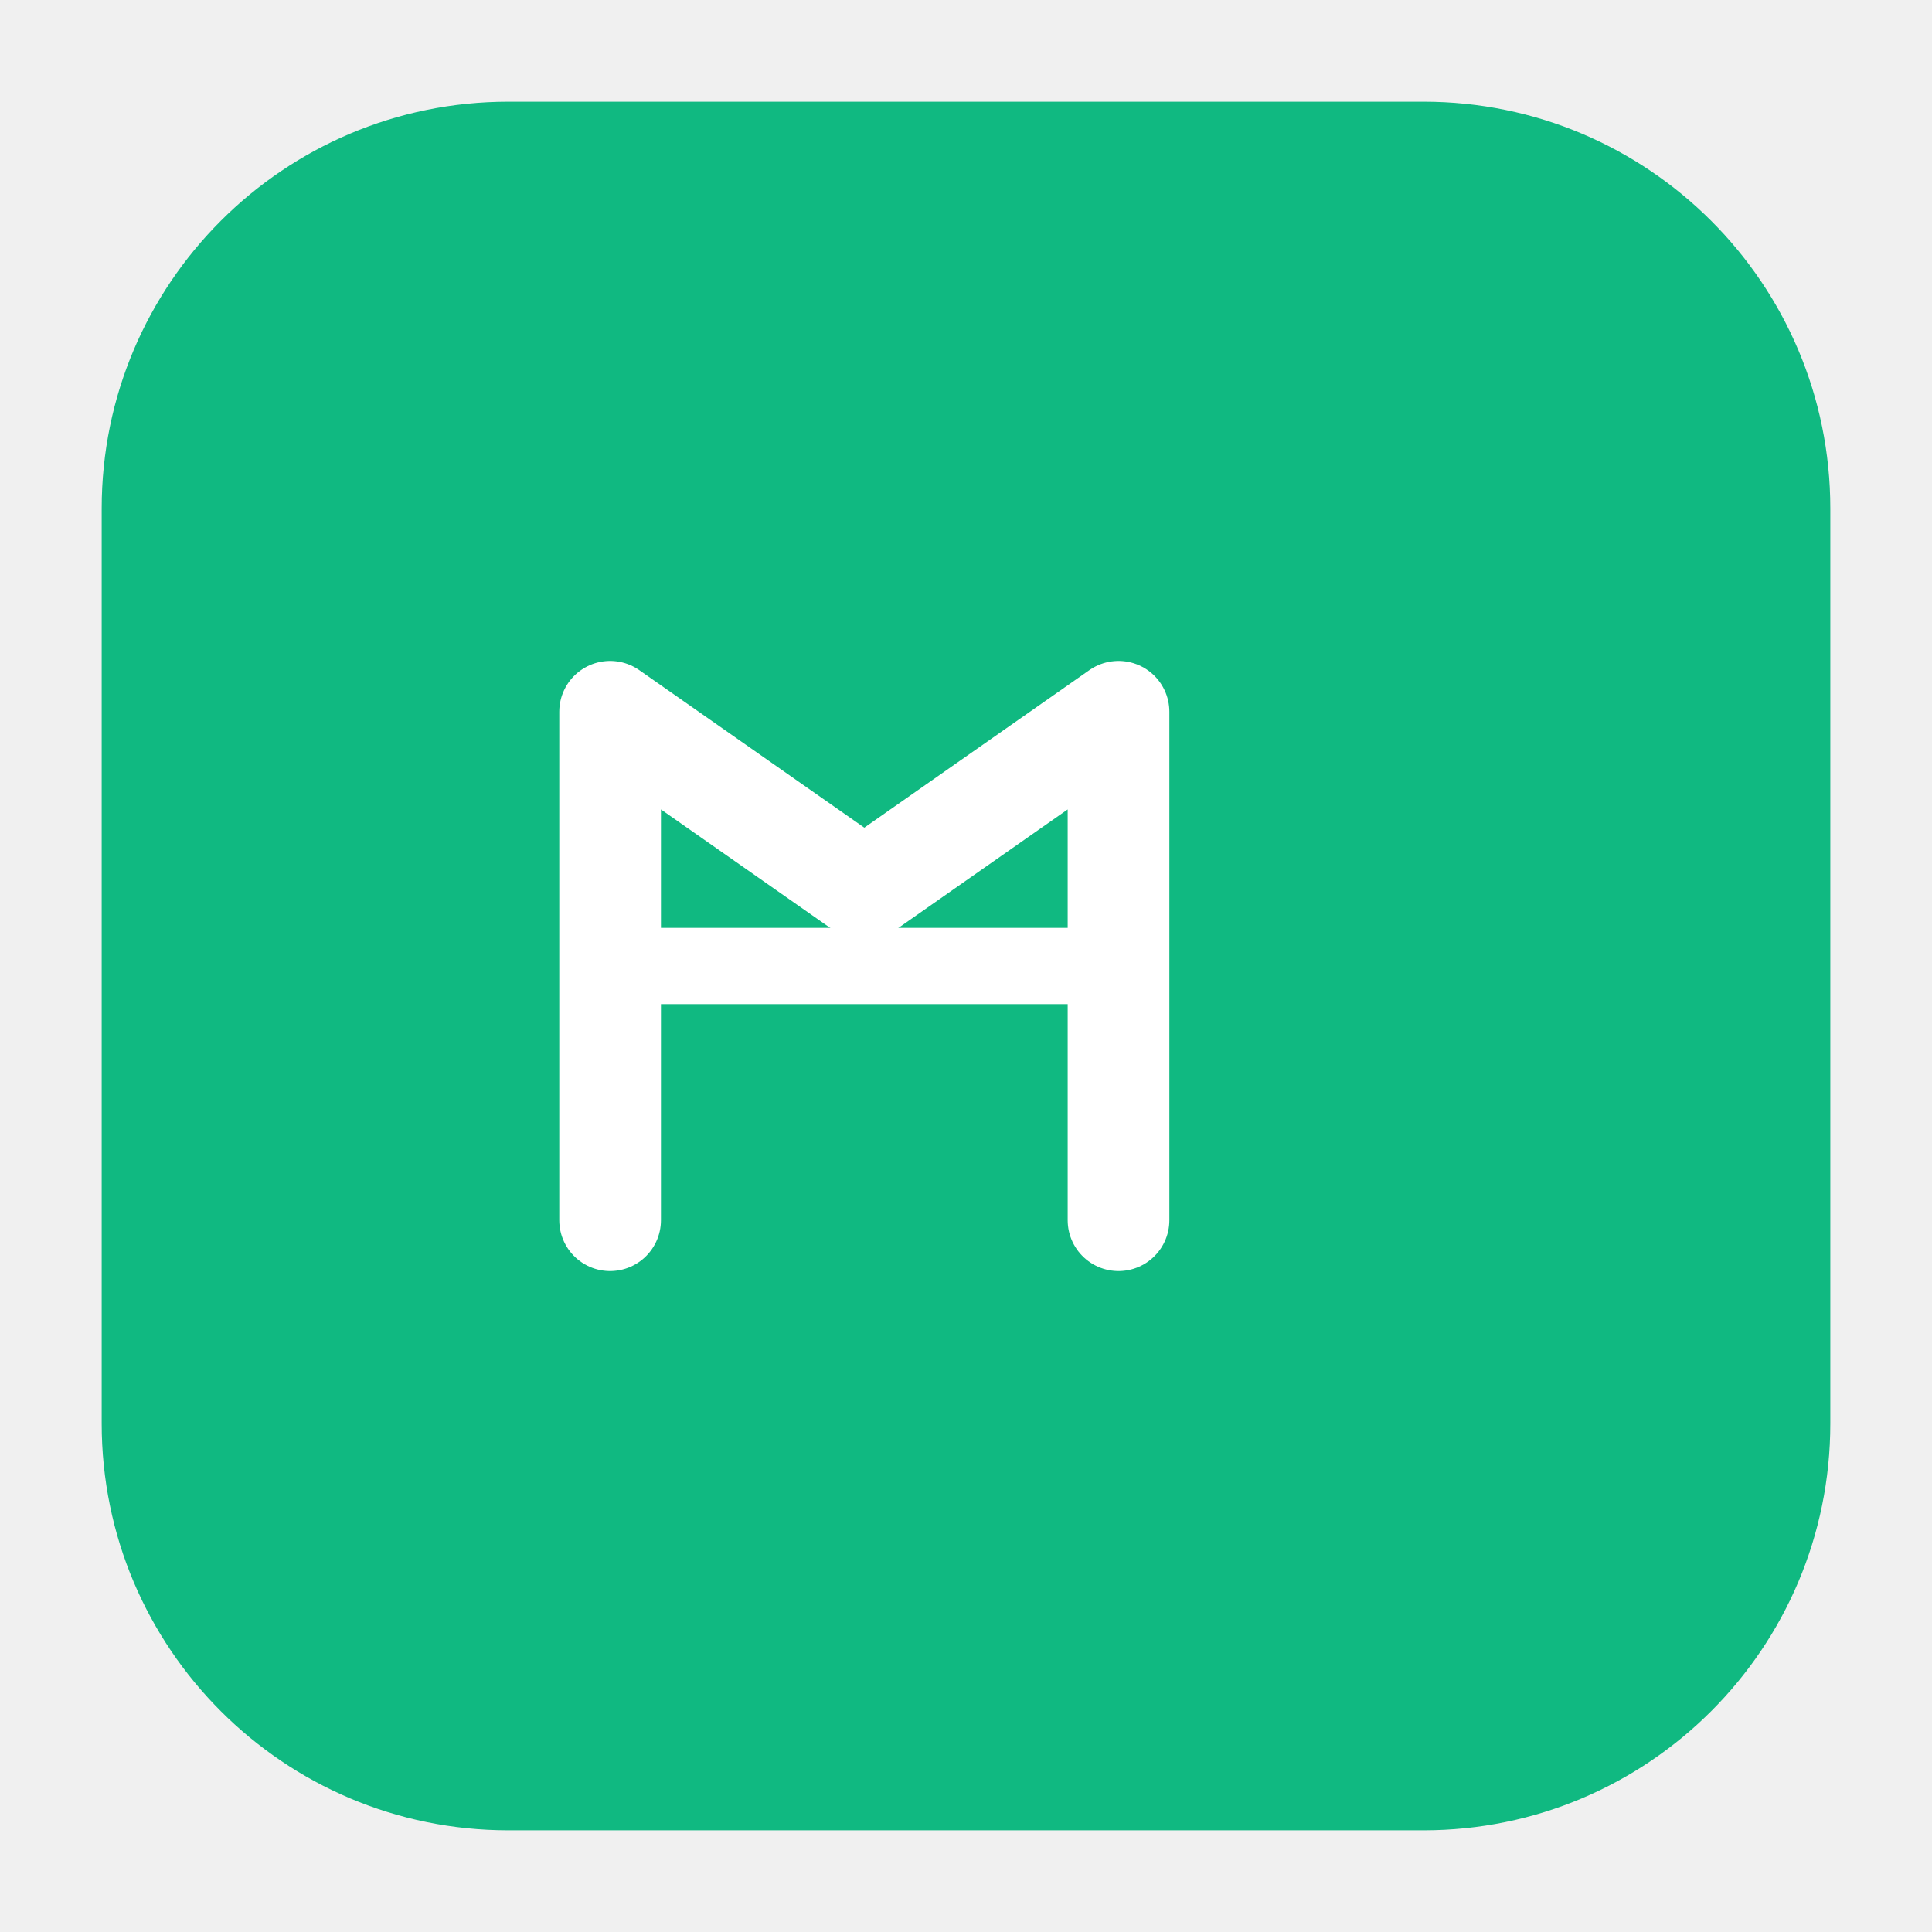
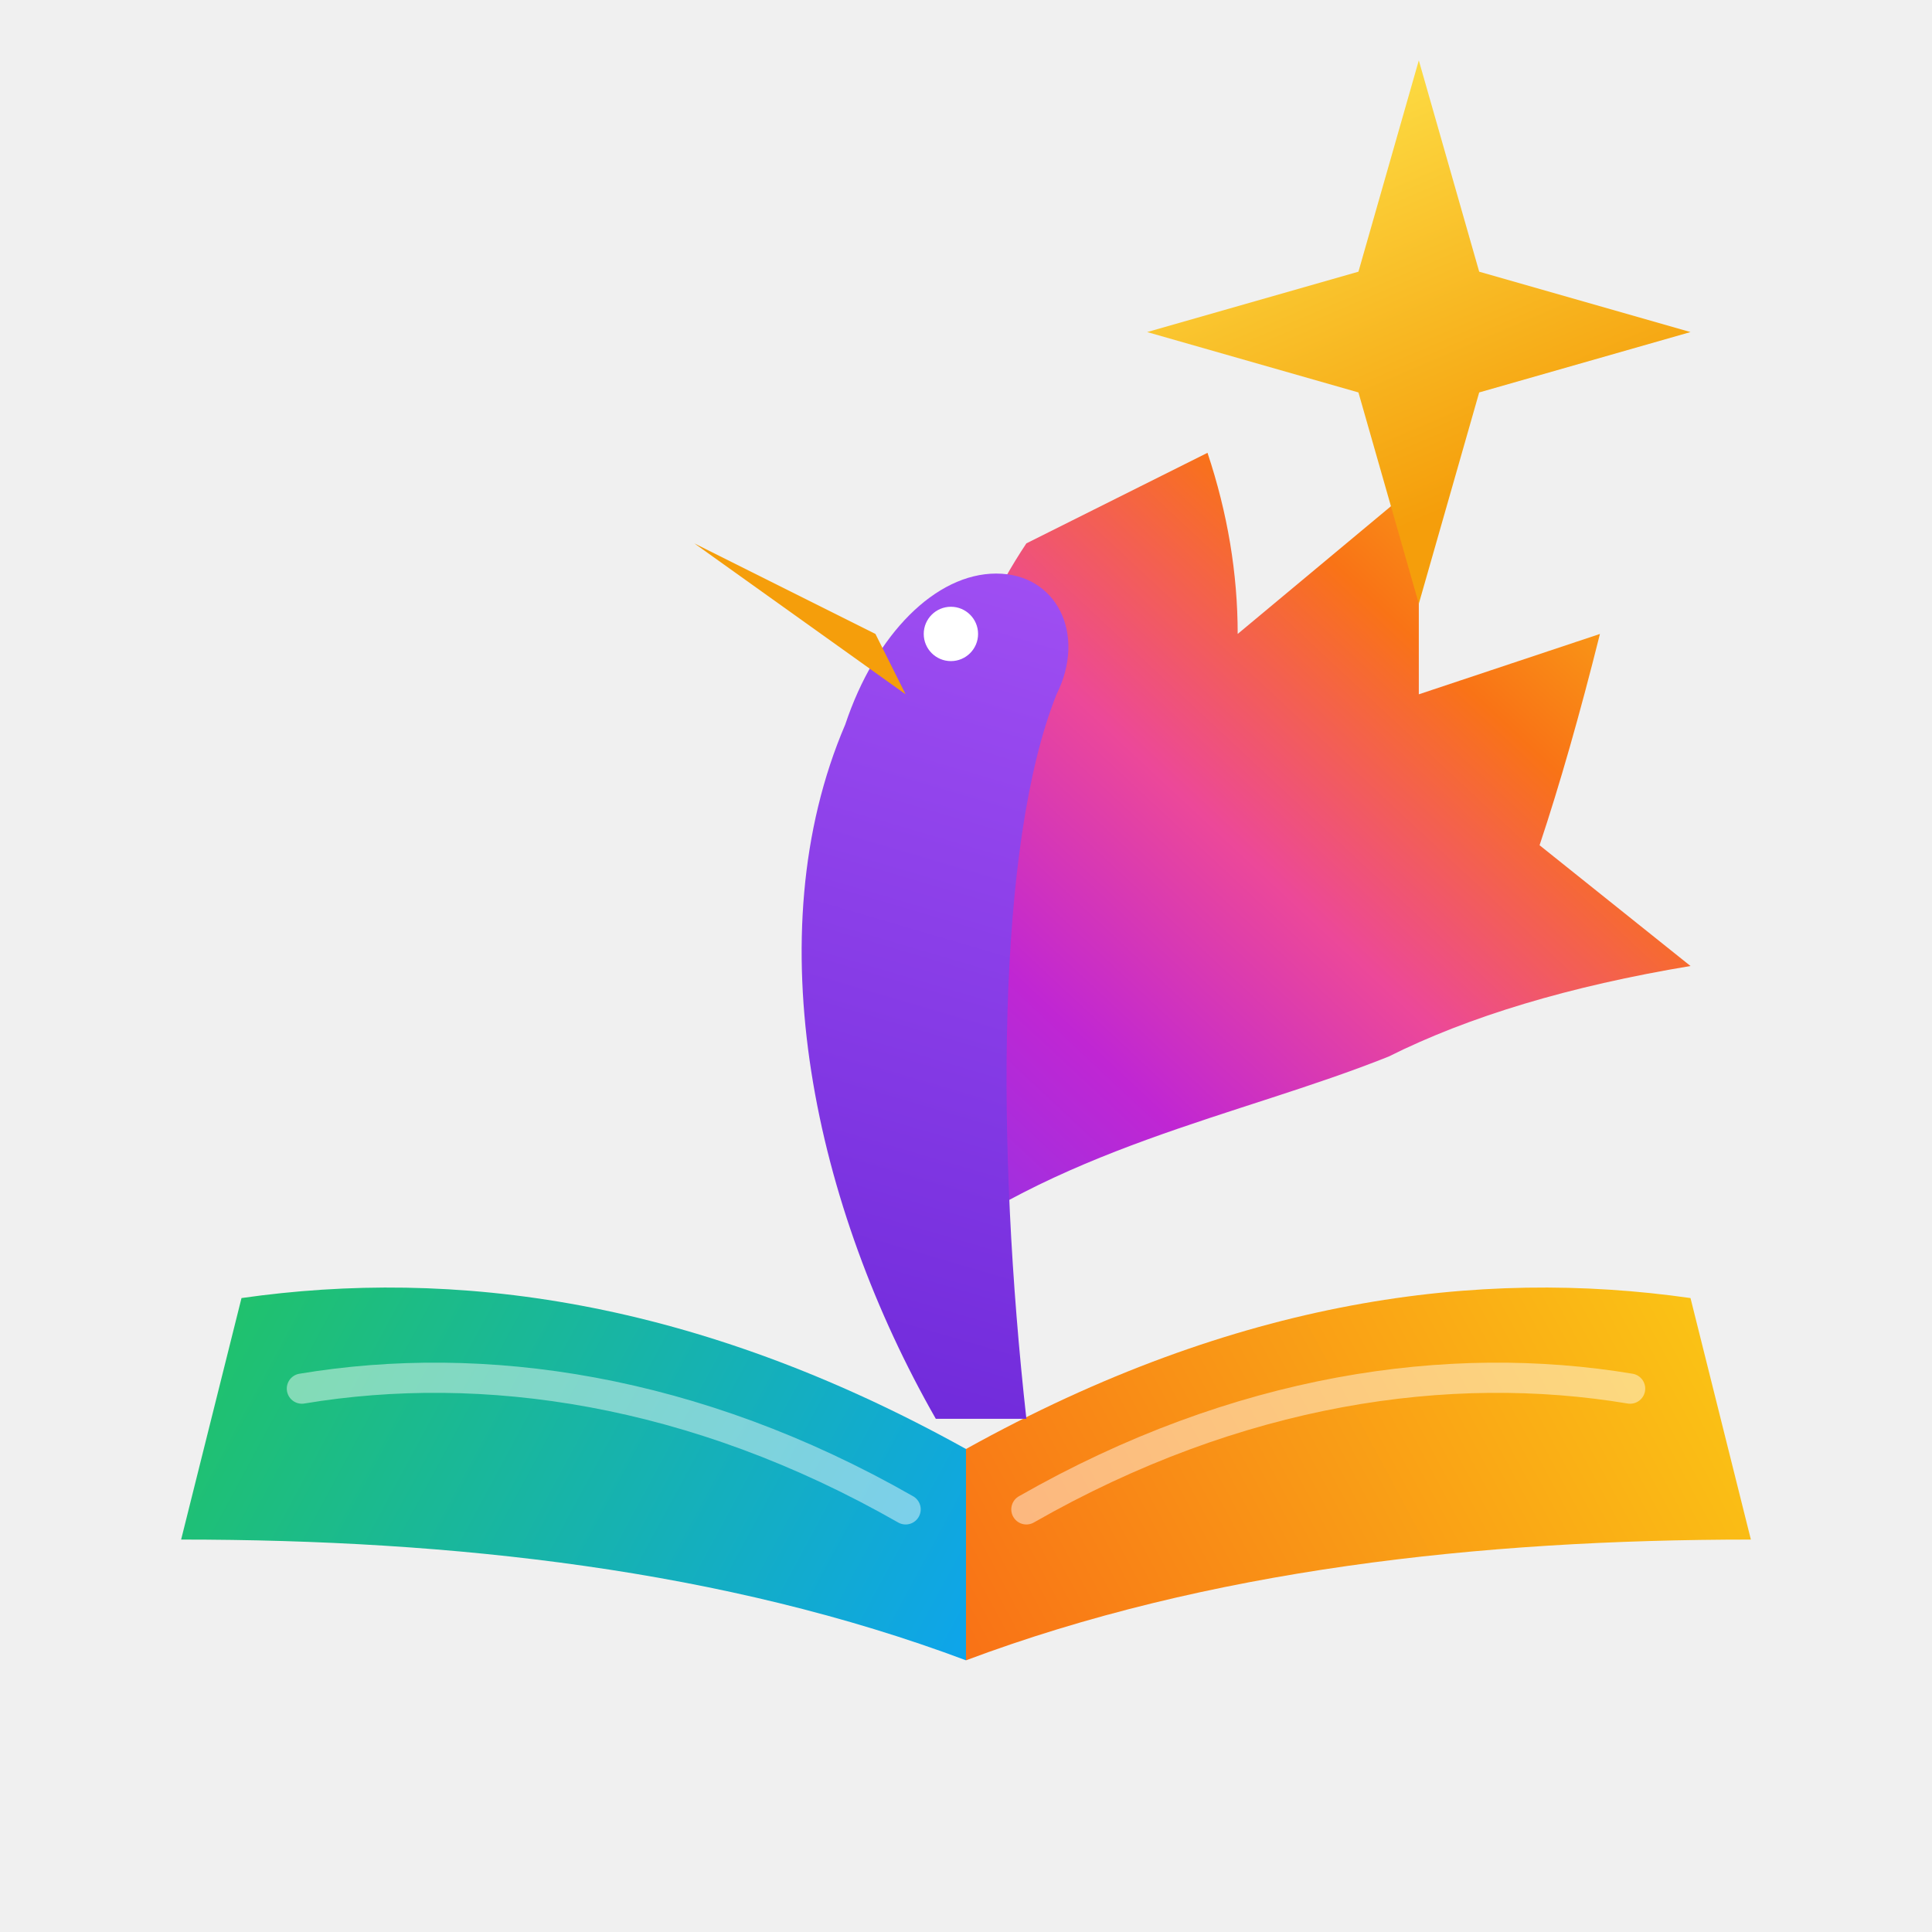
- <svg xmlns="http://www.w3.org/2000/svg" viewBox="0 0 38 38" fill="none">
-   <rect x="2" y="2" width="34" height="34" rx="8" fill="#10b981" />
-   <path d="M12 24V14l5 3.5L22 14v10" stroke="white" stroke-width="2" stroke-linecap="round" stroke-linejoin="round" />
-   <path d="M12 19h10" stroke="white" stroke-width="1.5" stroke-linecap="round" />
+ <svg xmlns="http://www.w3.org/2000/svg" viewBox="0 0 64 64" fill="none" role="img" aria-label="EduSaga 360">
+   <defs>
+     <linearGradient id="bookL" x1="6" y1="40" x2="32" y2="54" gradientUnits="userSpaceOnUse">
+       <stop offset="0" stop-color="#22c55e" />
+       <stop offset="1" stop-color="#0ea5e9" />
+     </linearGradient>
+     <linearGradient id="bookR" x1="58" y1="40" x2="32" y2="54" gradientUnits="userSpaceOnUse">
+       <stop offset="0" stop-color="#facc15" />
+       <stop offset="1" stop-color="#f97316" />
+     </linearGradient>
+     <linearGradient id="wing" x1="28" y1="44" x2="56" y2="14" gradientUnits="userSpaceOnUse">
+       <stop offset="0" stop-color="#7c3aed" />
+       <stop offset="0.3" stop-color="#c026d3" />
+       <stop offset="0.5" stop-color="#ec4899" />
+       <stop offset="0.72" stop-color="#f97316" />
+       <stop offset="1" stop-color="#facc15" />
+     </linearGradient>
+     <linearGradient id="neck" x1="26" y1="48" x2="36" y2="14" gradientUnits="userSpaceOnUse">
+       <stop offset="0" stop-color="#6d28d9" />
+       <stop offset="1" stop-color="#a855f7" />
+     </linearGradient>
+     <linearGradient id="star" x1="44" y1="2" x2="50" y2="16" gradientUnits="userSpaceOnUse">
+       <stop offset="0" stop-color="#fde047" />
+       <stop offset="1" stop-color="#f59e0b" />
+     </linearGradient>
+   </defs>
+   <path d="M32 48 C 23 43, 15 42, 8 43 L 6 51 C 15 51, 24 52, 32 55 Z" fill="url(#bookL)" />
+   <path d="M32 48 C 41 43, 49 42, 56 43 L 58 51 C 49 51, 40 52, 32 55 Z" fill="url(#bookR)" />
+   <path d="M30 50 C 23 46, 16 45, 10 46" stroke="#ffffff" stroke-opacity="0.45" stroke-width="1" fill="none" stroke-linecap="round" />
+   <path d="M34 50 C 41 46, 48 45, 54 46" stroke="#ffffff" stroke-opacity="0.45" stroke-width="1" fill="none" stroke-linecap="round" />
+   <path d="M30 41 C 30 32, 30 24, 34 18 L 40 15 Q 41 18 41 21 L 47 16 Q 47 20 47 23 L 53 21 Q 52 25 51 28 L 56 32 Q 50 33 46 35 C 41 37, 35 38, 30 42 Z" fill="url(#wing)" />
+   <path d="M31 47 C 27 40, 25 31, 28 24 C 29 21, 31 19, 33 19 C 35 19, 36 21, 35 23 C 33 28, 33 38, 34 47 Z" fill="url(#neck)" />
+   <path d="M29 21 L 23 18 L 30 23 Z" fill="#f59e0b" />
+   <circle cx="31.5" cy="21" r="0.9" fill="#ffffff" />
+   <path d="M47 2 L 49 9 L 56 11 L 49 13 L 47 20 L 45 13 L 38 11 L 45 9 Z" fill="url(#star)" />
</svg>
